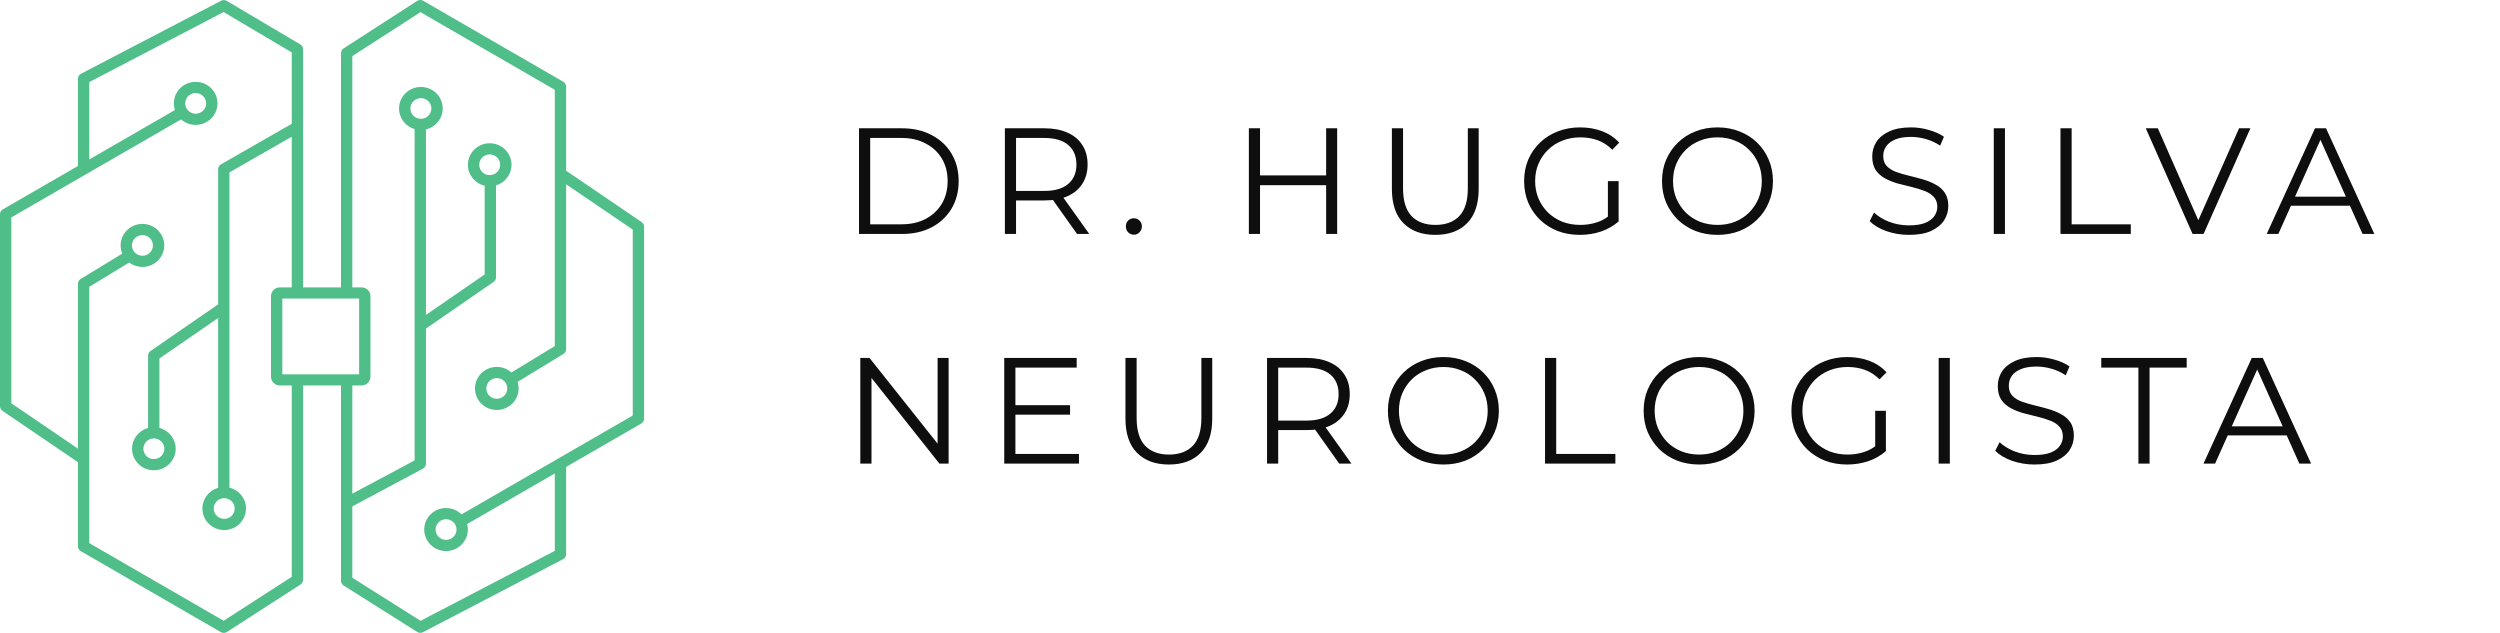
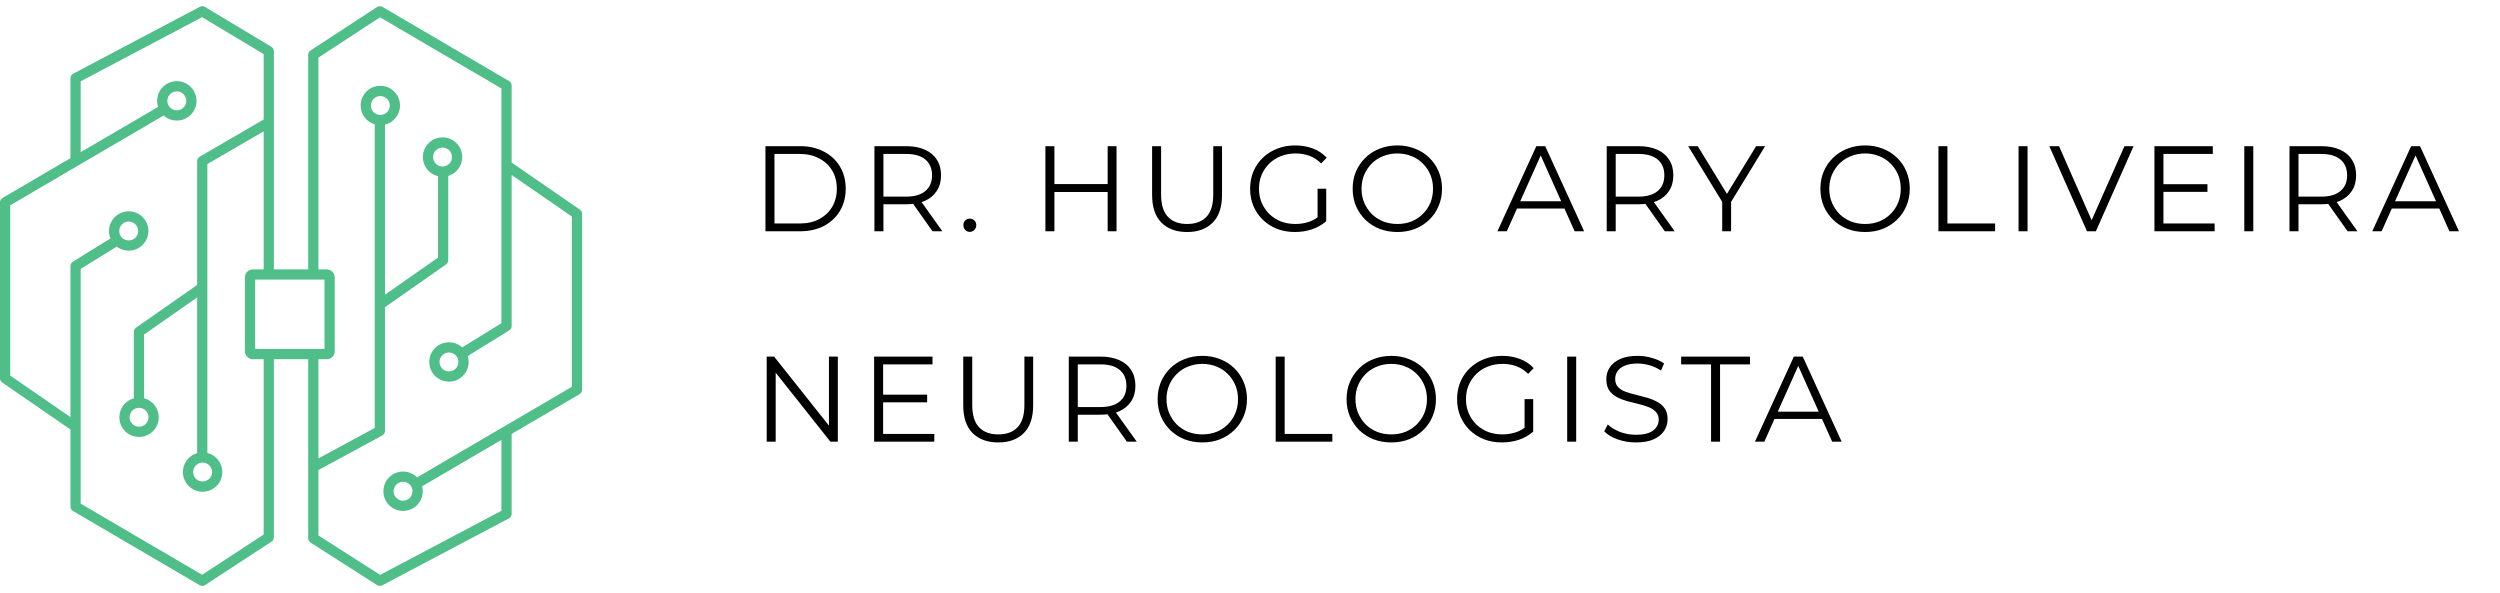
- <svg xmlns="http://www.w3.org/2000/svg" width="158" height="40" viewBox="0 0 158 40" fill="none">
-   <path d="M54.29 14.786V8.108H57.009C57.721 8.108 58.345 8.251 58.879 8.537C59.419 8.817 59.839 9.208 60.138 9.711C60.437 10.213 60.587 10.792 60.587 11.447C60.587 12.102 60.437 12.681 60.138 13.184C59.839 13.686 59.419 14.08 58.879 14.367C58.345 14.646 57.721 14.786 57.009 14.786H54.29ZM54.996 14.176H56.971C57.562 14.176 58.074 14.061 58.507 13.832C58.946 13.597 59.286 13.276 59.528 12.869C59.769 12.455 59.89 11.982 59.89 11.447C59.89 10.907 59.769 10.433 59.528 10.026C59.286 9.619 58.946 9.301 58.507 9.072C58.074 8.836 57.562 8.719 56.971 8.719H54.996V14.176ZM63.508 14.786V8.108H66.007C66.573 8.108 67.06 8.2 67.467 8.385C67.874 8.563 68.186 8.824 68.402 9.167C68.624 9.504 68.736 9.914 68.736 10.398C68.736 10.868 68.624 11.275 68.402 11.619C68.186 11.956 67.874 12.217 67.467 12.401C67.06 12.579 66.573 12.668 66.007 12.668H63.899L64.214 12.344V14.786H63.508ZM68.068 14.786L66.351 12.363H67.114L68.841 14.786H68.068ZM64.214 12.401L63.899 12.067H65.988C66.656 12.067 67.162 11.921 67.505 11.629C67.855 11.336 68.03 10.926 68.03 10.398C68.03 9.864 67.855 9.45 67.505 9.158C67.162 8.865 66.656 8.719 65.988 8.719H63.899L64.214 8.385V12.401ZM71.661 14.834C71.522 14.834 71.401 14.783 71.299 14.681C71.204 14.58 71.156 14.456 71.156 14.309C71.156 14.157 71.204 14.033 71.299 13.937C71.401 13.842 71.522 13.794 71.661 13.794C71.801 13.794 71.919 13.842 72.014 13.937C72.116 14.033 72.167 14.157 72.167 14.309C72.167 14.456 72.116 14.58 72.014 14.681C71.919 14.783 71.801 14.834 71.661 14.834ZM83.812 8.108H84.509V14.786H83.812V8.108ZM79.634 14.786H78.928V8.108H79.634V14.786ZM83.879 11.705H79.557V11.085H83.879V11.705ZM90.715 14.844C89.862 14.844 89.191 14.599 88.702 14.109C88.212 13.619 87.967 12.894 87.967 11.934V8.108H88.673V11.905C88.673 12.694 88.851 13.276 89.207 13.651C89.564 14.026 90.066 14.214 90.715 14.214C91.37 14.214 91.875 14.026 92.232 13.651C92.588 13.276 92.766 12.694 92.766 11.905V8.108H93.453V11.934C93.453 12.894 93.208 13.619 92.718 14.109C92.235 14.599 91.567 14.844 90.715 14.844ZM99.845 14.844C99.336 14.844 98.865 14.761 98.433 14.596C98.007 14.424 97.635 14.185 97.317 13.88C97.005 13.575 96.76 13.215 96.582 12.802C96.41 12.389 96.324 11.937 96.324 11.447C96.324 10.957 96.41 10.506 96.582 10.092C96.76 9.679 97.008 9.32 97.326 9.014C97.644 8.709 98.016 8.474 98.442 8.308C98.875 8.137 99.346 8.051 99.854 8.051C100.363 8.051 100.827 8.13 101.247 8.289C101.673 8.448 102.036 8.69 102.335 9.014L101.896 9.463C101.616 9.183 101.308 8.983 100.971 8.862C100.633 8.741 100.271 8.681 99.883 8.681C99.469 8.681 99.088 8.75 98.738 8.89C98.395 9.024 98.093 9.218 97.832 9.472C97.577 9.72 97.377 10.013 97.231 10.35C97.091 10.681 97.021 11.046 97.021 11.447C97.021 11.842 97.091 12.207 97.231 12.544C97.377 12.882 97.577 13.177 97.832 13.432C98.093 13.68 98.395 13.874 98.738 14.014C99.088 14.147 99.466 14.214 99.873 14.214C100.255 14.214 100.614 14.157 100.951 14.042C101.295 13.928 101.61 13.734 101.896 13.46L102.297 13.995C101.979 14.274 101.607 14.487 101.18 14.634C100.754 14.774 100.309 14.844 99.845 14.844ZM101.619 13.909V11.447H102.297V13.995L101.619 13.909ZM108.55 14.844C108.047 14.844 107.58 14.761 107.147 14.596C106.721 14.424 106.349 14.185 106.031 13.88C105.72 13.568 105.475 13.209 105.297 12.802C105.125 12.389 105.039 11.937 105.039 11.447C105.039 10.957 105.125 10.509 105.297 10.102C105.475 9.689 105.72 9.329 106.031 9.024C106.349 8.712 106.721 8.474 107.147 8.308C107.574 8.137 108.041 8.051 108.55 8.051C109.052 8.051 109.517 8.137 109.943 8.308C110.369 8.474 110.738 8.709 111.049 9.014C111.367 9.32 111.612 9.679 111.784 10.092C111.962 10.506 112.051 10.957 112.051 11.447C112.051 11.937 111.962 12.389 111.784 12.802C111.612 13.215 111.367 13.575 111.049 13.88C110.738 14.185 110.369 14.424 109.943 14.596C109.517 14.761 109.052 14.844 108.55 14.844ZM108.55 14.214C108.951 14.214 109.319 14.147 109.657 14.014C110 13.874 110.296 13.68 110.544 13.432C110.798 13.177 110.995 12.885 111.135 12.554C111.275 12.217 111.345 11.848 111.345 11.447C111.345 11.046 111.275 10.681 111.135 10.35C110.995 10.013 110.798 9.72 110.544 9.472C110.296 9.218 110 9.024 109.657 8.89C109.319 8.75 108.951 8.681 108.55 8.681C108.149 8.681 107.777 8.75 107.434 8.89C107.09 9.024 106.791 9.218 106.537 9.472C106.289 9.72 106.092 10.013 105.945 10.35C105.805 10.681 105.735 11.046 105.735 11.447C105.735 11.842 105.805 12.207 105.945 12.544C106.092 12.882 106.289 13.177 106.537 13.432C106.791 13.68 107.09 13.874 107.434 14.014C107.777 14.147 108.149 14.214 108.55 14.214ZM120.643 14.844C120.147 14.844 119.67 14.764 119.212 14.605C118.76 14.44 118.411 14.23 118.163 13.975L118.439 13.432C118.675 13.661 118.989 13.855 119.384 14.014C119.784 14.166 120.204 14.243 120.643 14.243C121.063 14.243 121.403 14.192 121.664 14.09C121.931 13.982 122.125 13.839 122.246 13.661C122.373 13.482 122.437 13.285 122.437 13.069C122.437 12.808 122.36 12.598 122.208 12.439C122.061 12.28 121.867 12.156 121.626 12.067C121.384 11.972 121.117 11.889 120.824 11.819C120.532 11.749 120.239 11.676 119.947 11.6C119.654 11.517 119.384 11.409 119.136 11.275C118.894 11.142 118.697 10.967 118.544 10.751C118.398 10.528 118.325 10.239 118.325 9.883C118.325 9.552 118.411 9.25 118.582 8.976C118.76 8.696 119.031 8.474 119.393 8.308C119.756 8.137 120.22 8.051 120.786 8.051C121.161 8.051 121.534 8.105 121.902 8.213C122.271 8.315 122.589 8.458 122.857 8.642L122.618 9.205C122.332 9.014 122.026 8.874 121.702 8.785C121.384 8.696 121.076 8.652 120.777 8.652C120.376 8.652 120.045 8.706 119.784 8.814C119.524 8.922 119.33 9.068 119.203 9.253C119.082 9.431 119.021 9.635 119.021 9.864C119.021 10.124 119.094 10.334 119.241 10.493C119.393 10.652 119.591 10.776 119.832 10.865C120.08 10.954 120.351 11.034 120.643 11.104C120.936 11.174 121.225 11.25 121.511 11.333C121.804 11.415 122.071 11.524 122.313 11.657C122.561 11.784 122.758 11.956 122.904 12.172C123.057 12.389 123.133 12.672 123.133 13.021C123.133 13.346 123.044 13.648 122.866 13.928C122.688 14.201 122.414 14.424 122.046 14.596C121.683 14.761 121.216 14.844 120.643 14.844ZM126.007 14.786V8.108H126.713V14.786H126.007ZM130.222 14.786V8.108H130.928V14.176H134.667V14.786H130.222ZM138.571 14.786L135.613 8.108H136.376L139.143 14.395H138.723L141.509 8.108H142.225L139.267 14.786H138.571ZM143.256 14.786L146.309 8.108H147.006L150.059 14.786H149.314L146.509 8.518H146.796L143.991 14.786H143.256ZM144.458 13.002L144.668 12.43H148.551L148.761 13.002H144.458Z" fill="#0E0E0E" />
-   <path d="M54.371 29.3V22.622H54.953L59.562 28.423H59.256V22.622H59.953V29.3H59.371L54.772 23.5H55.078V29.3H54.371ZM64.098 25.608H67.628V26.209H64.098V25.608ZM64.174 28.69H68.191V29.3H63.468V22.622H68.047V23.233H64.174V28.69ZM73.876 29.358C73.024 29.358 72.353 29.113 71.863 28.623C71.373 28.133 71.129 27.408 71.129 26.448V22.622H71.835V26.419C71.835 27.208 72.013 27.79 72.369 28.165C72.725 28.54 73.227 28.728 73.876 28.728C74.531 28.728 75.037 28.54 75.393 28.165C75.749 27.79 75.927 27.208 75.927 26.419V22.622H76.614V26.448C76.614 27.408 76.369 28.133 75.88 28.623C75.396 29.113 74.728 29.358 73.876 29.358ZM80.077 29.3V22.622H82.577C83.143 22.622 83.63 22.714 84.037 22.899C84.444 23.077 84.755 23.337 84.972 23.681C85.194 24.018 85.305 24.428 85.305 24.912C85.305 25.382 85.194 25.789 84.972 26.133C84.755 26.47 84.444 26.731 84.037 26.915C83.63 27.093 83.143 27.182 82.577 27.182H80.469L80.783 26.858V29.3H80.077ZM84.638 29.3L82.92 26.877H83.684L85.41 29.3H84.638ZM80.783 26.915L80.469 26.581H82.558C83.226 26.581 83.731 26.435 84.075 26.142C84.425 25.85 84.6 25.44 84.6 24.912C84.6 24.377 84.425 23.964 84.075 23.671C83.731 23.379 83.226 23.233 82.558 23.233H80.469L80.783 22.899V26.915ZM91.227 29.358C90.724 29.358 90.257 29.275 89.824 29.11C89.398 28.938 89.026 28.699 88.708 28.394C88.397 28.082 88.152 27.723 87.974 27.316C87.802 26.902 87.716 26.451 87.716 25.961C87.716 25.471 87.802 25.023 87.974 24.616C88.152 24.203 88.397 23.843 88.708 23.538C89.026 23.226 89.398 22.988 89.824 22.822C90.251 22.651 90.718 22.565 91.227 22.565C91.729 22.565 92.194 22.651 92.62 22.822C93.046 22.988 93.415 23.223 93.726 23.528C94.044 23.834 94.289 24.193 94.461 24.606C94.639 25.02 94.728 25.471 94.728 25.961C94.728 26.451 94.639 26.902 94.461 27.316C94.289 27.729 94.044 28.089 93.726 28.394C93.415 28.699 93.046 28.938 92.62 29.11C92.194 29.275 91.729 29.358 91.227 29.358ZM91.227 28.728C91.627 28.728 91.996 28.661 92.334 28.527C92.677 28.388 92.973 28.194 93.221 27.946C93.475 27.691 93.672 27.399 93.812 27.068C93.952 26.731 94.022 26.362 94.022 25.961C94.022 25.56 93.952 25.195 93.812 24.864C93.672 24.527 93.475 24.234 93.221 23.986C92.973 23.732 92.677 23.538 92.334 23.404C91.996 23.264 91.627 23.194 91.227 23.194C90.826 23.194 90.454 23.264 90.111 23.404C89.767 23.538 89.468 23.732 89.214 23.986C88.966 24.234 88.769 24.527 88.622 24.864C88.482 25.195 88.412 25.56 88.412 25.961C88.412 26.355 88.482 26.721 88.622 27.058C88.769 27.395 88.966 27.691 89.214 27.946C89.468 28.194 89.767 28.388 90.111 28.527C90.454 28.661 90.826 28.728 91.227 28.728ZM97.646 29.3V22.622H98.352V28.69H102.092V29.3H97.646ZM107.389 29.358C106.886 29.358 106.419 29.275 105.986 29.11C105.56 28.938 105.188 28.699 104.87 28.394C104.559 28.082 104.314 27.723 104.136 27.316C103.964 26.902 103.878 26.451 103.878 25.961C103.878 25.471 103.964 25.023 104.136 24.616C104.314 24.203 104.559 23.843 104.87 23.538C105.188 23.226 105.56 22.988 105.986 22.822C106.413 22.651 106.88 22.565 107.389 22.565C107.891 22.565 108.356 22.651 108.782 22.822C109.208 22.988 109.577 23.223 109.888 23.528C110.206 23.834 110.451 24.193 110.623 24.606C110.801 25.02 110.89 25.471 110.89 25.961C110.89 26.451 110.801 26.902 110.623 27.316C110.451 27.729 110.206 28.089 109.888 28.394C109.577 28.699 109.208 28.938 108.782 29.11C108.356 29.275 107.891 29.358 107.389 29.358ZM107.389 28.728C107.79 28.728 108.158 28.661 108.496 28.527C108.839 28.388 109.135 28.194 109.383 27.946C109.637 27.691 109.834 27.399 109.974 27.068C110.114 26.731 110.184 26.362 110.184 25.961C110.184 25.56 110.114 25.195 109.974 24.864C109.834 24.527 109.637 24.234 109.383 23.986C109.135 23.732 108.839 23.538 108.496 23.404C108.158 23.264 107.79 23.194 107.389 23.194C106.988 23.194 106.616 23.264 106.273 23.404C105.929 23.538 105.63 23.732 105.376 23.986C105.128 24.234 104.931 24.527 104.784 24.864C104.644 25.195 104.574 25.56 104.574 25.961C104.574 26.355 104.644 26.721 104.784 27.058C104.931 27.395 105.128 27.691 105.376 27.946C105.63 28.194 105.929 28.388 106.273 28.527C106.616 28.661 106.988 28.728 107.389 28.728ZM116.737 29.358C116.228 29.358 115.758 29.275 115.325 29.11C114.899 28.938 114.527 28.699 114.209 28.394C113.897 28.089 113.652 27.729 113.474 27.316C113.303 26.902 113.217 26.451 113.217 25.961C113.217 25.471 113.303 25.02 113.474 24.606C113.652 24.193 113.901 23.834 114.219 23.528C114.537 23.223 114.909 22.988 115.335 22.822C115.767 22.651 116.238 22.565 116.747 22.565C117.256 22.565 117.72 22.644 118.14 22.803C118.566 22.962 118.928 23.204 119.227 23.528L118.788 23.977C118.509 23.697 118.2 23.497 117.863 23.376C117.526 23.255 117.163 23.194 116.775 23.194C116.362 23.194 115.98 23.264 115.631 23.404C115.287 23.538 114.985 23.732 114.724 23.986C114.47 24.234 114.269 24.527 114.123 24.864C113.983 25.195 113.913 25.56 113.913 25.961C113.913 26.355 113.983 26.721 114.123 27.058C114.269 27.395 114.47 27.691 114.724 27.946C114.985 28.194 115.287 28.388 115.631 28.527C115.98 28.661 116.359 28.728 116.766 28.728C117.147 28.728 117.507 28.671 117.844 28.556C118.187 28.442 118.502 28.248 118.788 27.974L119.189 28.508C118.871 28.788 118.499 29.001 118.073 29.148C117.647 29.288 117.202 29.358 116.737 29.358ZM118.512 28.423V25.961H119.189V28.508L118.512 28.423ZM122.523 29.3V22.622H123.229V29.3H122.523ZM128.579 29.358C128.083 29.358 127.606 29.278 127.148 29.119C126.696 28.954 126.346 28.744 126.098 28.489L126.375 27.946C126.61 28.174 126.925 28.369 127.319 28.527C127.72 28.68 128.14 28.756 128.579 28.756C128.999 28.756 129.339 28.706 129.6 28.604C129.867 28.496 130.061 28.353 130.182 28.174C130.309 27.996 130.372 27.799 130.372 27.583C130.372 27.322 130.296 27.112 130.143 26.953C129.997 26.794 129.803 26.67 129.561 26.581C129.32 26.486 129.053 26.403 128.76 26.333C128.467 26.263 128.175 26.19 127.882 26.114C127.59 26.031 127.319 25.923 127.071 25.789C126.83 25.656 126.633 25.481 126.48 25.265C126.334 25.042 126.26 24.753 126.26 24.396C126.26 24.066 126.346 23.764 126.518 23.49C126.696 23.21 126.966 22.988 127.329 22.822C127.691 22.651 128.156 22.565 128.722 22.565C129.097 22.565 129.469 22.619 129.838 22.727C130.207 22.829 130.525 22.972 130.792 23.156L130.554 23.719C130.267 23.528 129.962 23.388 129.638 23.299C129.32 23.21 129.011 23.166 128.712 23.166C128.312 23.166 127.981 23.22 127.72 23.328C127.459 23.436 127.265 23.582 127.138 23.767C127.017 23.945 126.957 24.148 126.957 24.377C126.957 24.638 127.03 24.848 127.176 25.007C127.329 25.166 127.526 25.29 127.768 25.379C128.016 25.468 128.286 25.548 128.579 25.618C128.871 25.688 129.161 25.764 129.447 25.847C129.74 25.929 130.007 26.038 130.248 26.171C130.496 26.298 130.694 26.47 130.84 26.686C130.992 26.902 131.069 27.186 131.069 27.535C131.069 27.86 130.98 28.162 130.802 28.442C130.624 28.715 130.35 28.938 129.981 29.11C129.619 29.275 129.151 29.358 128.579 29.358ZM135.147 29.3V23.233H132.8V22.622H138.2V23.233H135.853V29.3H135.147ZM139.26 29.3L142.312 22.622H143.009L146.062 29.3H145.318L142.513 23.032H142.799L139.994 29.3H139.26ZM140.462 27.516L140.672 26.944H144.554L144.764 27.516H140.462Z" fill="#0E0E0E" />
-   <path fill-rule="evenodd" clip-rule="evenodd" d="M26.743 0.048C26.626 -0.019 26.48 -0.016 26.366 0.058L21.714 3.059C21.613 3.124 21.552 3.235 21.552 3.354V18.162H19.154V3.112C19.154 2.988 19.088 2.873 18.981 2.809L14.328 0.054C14.22 -0.01 14.087 -0.013 13.976 0.045L5.118 4.661C5 4.722 4.927 4.843 4.927 4.973V10.491L0.177 13.232C0.067 13.295 0 13.411 0 13.537V25.674C0 25.79 0.058 25.899 0.155 25.965L4.927 29.21V34.527C4.927 34.652 4.994 34.768 5.104 34.832L13.963 39.952C14.08 40.019 14.226 40.016 14.339 39.942L18.992 36.941C19.093 36.876 19.154 36.765 19.154 36.646V24.362H21.552V36.708C21.552 36.828 21.614 36.94 21.717 37.005L26.37 39.941C26.478 40.009 26.616 40.015 26.73 39.955L35.588 35.339C35.705 35.278 35.779 35.157 35.779 35.026V29.509L40.529 26.768C40.638 26.705 40.706 26.589 40.706 26.463V14.326C40.706 14.21 40.648 14.101 40.551 14.035L35.779 10.79V5.473C35.779 5.348 35.711 5.232 35.602 5.168L26.743 0.048ZM18.439 24.362H17.686C17.377 24.362 17.127 24.115 17.127 23.81V18.714C17.127 18.409 17.377 18.162 17.686 18.162H18.439V8.64L14.501 10.896V30.818C15.103 30.964 15.548 31.5 15.548 32.139C15.548 32.89 14.931 33.499 14.17 33.499C13.408 33.499 12.791 32.89 12.791 32.139C12.791 31.519 13.211 30.996 13.786 30.832V20.097L10.075 22.656V27.044C10.667 27.198 11.104 27.729 11.104 28.36C11.104 29.112 10.486 29.721 9.725 29.721C8.963 29.721 8.346 29.112 8.346 28.36C8.346 27.734 8.775 27.206 9.359 27.048V22.472C9.359 22.357 9.416 22.249 9.512 22.183L13.786 19.235V10.693C13.786 10.567 13.853 10.451 13.964 10.388L18.439 7.823V3.312L14.132 0.762L5.643 5.186V10.078L11.055 6.954C11.011 6.822 10.987 6.68 10.987 6.533C10.987 5.782 11.604 5.173 12.366 5.173C13.127 5.173 13.745 5.782 13.745 6.533C13.745 7.284 13.127 7.893 12.366 7.893C12.012 7.893 11.69 7.762 11.446 7.546L0.716 13.739V25.489L4.927 28.353V17.931C4.927 17.809 4.991 17.695 5.097 17.631L7.726 16.029C7.66 15.869 7.623 15.694 7.623 15.511C7.623 14.76 8.24 14.151 9.002 14.151C9.763 14.151 10.38 14.76 10.38 15.511C10.38 16.262 9.763 16.871 9.002 16.871C8.687 16.871 8.396 16.767 8.164 16.592L5.643 18.128V34.325L14.133 39.232L18.439 36.455V24.362ZM22.267 18.162V3.545L26.573 0.768L35.063 5.675V21.872L32.323 23.541C32.079 23.323 31.754 23.189 31.398 23.189C30.636 23.189 30.019 23.799 30.019 24.55C30.019 25.301 30.636 25.91 31.398 25.91C32.159 25.91 32.777 25.301 32.777 24.55C32.777 24.405 32.754 24.265 32.711 24.135L35.609 22.369C35.715 22.305 35.779 22.191 35.779 22.069V11.647L39.99 14.511V26.261L29.167 32.508C28.917 32.26 28.571 32.107 28.189 32.107C27.428 32.107 26.811 32.716 26.811 33.467C26.811 34.218 27.428 34.827 28.189 34.827C28.951 34.827 29.568 34.218 29.568 33.467C29.568 33.347 29.552 33.231 29.523 33.12L35.063 29.922V34.814L26.579 39.235L22.267 36.514V32.004L26.733 29.617C26.848 29.556 26.92 29.436 26.92 29.307V20.765L31.194 17.817C31.289 17.751 31.346 17.643 31.346 17.528V11.717C31.914 11.549 32.328 11.029 32.328 10.414C32.328 9.663 31.711 9.054 30.949 9.054C30.188 9.054 29.571 9.663 29.571 10.414C29.571 11.057 30.023 11.596 30.631 11.738V17.344L26.92 19.903V8.179C27.527 8.037 27.978 7.498 27.978 6.856C27.978 6.105 27.361 5.496 26.599 5.496C25.838 5.496 25.22 6.105 25.22 6.856C25.22 7.472 25.635 7.992 26.204 8.16V29.097L22.267 31.201V24.362H22.852C23.161 24.362 23.412 24.115 23.412 23.81V18.714C23.412 18.409 23.161 18.162 22.852 18.162H22.267ZM17.843 23.656V18.868H22.696V23.656H17.843ZM8.339 15.511C8.339 15.872 8.636 16.164 9.002 16.164C9.367 16.164 9.664 15.872 9.664 15.511C9.664 15.15 9.367 14.858 9.002 14.858C8.636 14.858 8.339 15.15 8.339 15.511ZM9.062 28.36C9.062 28.721 9.359 29.014 9.725 29.014C10.09 29.014 10.387 28.721 10.387 28.36C10.387 28 10.09 27.707 9.725 27.707C9.359 27.707 9.062 28 9.062 28.36ZM11.704 6.533C11.704 6.894 12 7.186 12.366 7.186C12.732 7.186 13.028 6.894 13.028 6.533C13.028 6.172 12.732 5.88 12.366 5.88C12 5.88 11.704 6.172 11.704 6.533ZM27.527 33.467C27.527 33.106 27.824 32.814 28.189 32.814C28.555 32.814 28.852 33.106 28.852 33.467C28.852 33.828 28.555 34.12 28.189 34.12C27.824 34.12 27.527 33.828 27.527 33.467ZM30.736 24.55C30.736 24.189 31.032 23.896 31.398 23.896C31.764 23.896 32.06 24.189 32.06 24.55C32.06 24.91 31.764 25.203 31.398 25.203C31.032 25.203 30.736 24.91 30.736 24.55ZM30.287 10.414C30.287 10.053 30.584 9.761 30.949 9.761C31.315 9.761 31.612 10.053 31.612 10.414C31.612 10.775 31.315 11.068 30.949 11.068C30.584 11.068 30.287 10.775 30.287 10.414ZM25.937 6.856C25.937 6.495 26.233 6.203 26.599 6.203C26.965 6.203 27.262 6.495 27.262 6.856C27.262 7.217 26.965 7.509 26.599 7.509C26.233 7.509 25.937 7.217 25.937 6.856ZM13.507 32.139C13.507 32.499 13.804 32.792 14.17 32.792C14.535 32.792 14.832 32.499 14.832 32.139C14.832 31.778 14.535 31.485 14.17 31.485C13.804 31.485 13.507 31.778 13.507 32.139Z" fill="#4FBE89" />
+ <svg xmlns="http://www.w3.org/2000/svg" width="152" height="36" viewBox="0 0 152 36" fill="none">
+   <path d="M46.539 14.062V8.887H48.647C49.199 8.887 49.681 8.998 50.096 9.219C50.514 9.436 50.84 9.739 51.071 10.129C51.303 10.518 51.419 10.966 51.419 11.474C51.419 11.982 51.303 12.43 51.071 12.819C50.84 13.209 50.514 13.514 50.096 13.736C49.681 13.953 49.199 14.062 48.647 14.062H46.539ZM47.087 13.588H48.617C49.075 13.588 49.472 13.5 49.807 13.322C50.147 13.14 50.411 12.891 50.598 12.576C50.785 12.255 50.879 11.888 50.879 11.474C50.879 11.055 50.785 10.688 50.598 10.373C50.411 10.057 50.147 9.811 49.807 9.633C49.472 9.451 49.075 9.36 48.617 9.36H47.087V13.588ZM53.165 14.062V8.887H55.102C55.54 8.887 55.917 8.958 56.233 9.101C56.548 9.239 56.79 9.441 56.957 9.707C57.13 9.968 57.216 10.286 57.216 10.661C57.216 11.026 57.13 11.341 56.957 11.607C56.79 11.868 56.548 12.07 56.233 12.213C55.917 12.351 55.54 12.42 55.102 12.42H53.468L53.712 12.169V14.062H53.165ZM56.698 14.062L55.368 12.184H55.959L57.297 14.062H56.698ZM53.712 12.213L53.468 11.955H55.087C55.604 11.955 55.996 11.841 56.262 11.614C56.533 11.388 56.669 11.07 56.669 10.661C56.669 10.247 56.533 9.927 56.262 9.7C55.996 9.473 55.604 9.36 55.087 9.36H53.468L53.712 9.101V12.213ZM58.965 14.098C58.857 14.098 58.763 14.059 58.684 13.98C58.611 13.901 58.574 13.805 58.574 13.692C58.574 13.574 58.611 13.477 58.684 13.404C58.763 13.33 58.857 13.293 58.965 13.293C59.074 13.293 59.165 13.33 59.239 13.404C59.318 13.477 59.357 13.574 59.357 13.692C59.357 13.805 59.318 13.901 59.239 13.98C59.165 14.059 59.074 14.098 58.965 14.098ZM67.346 8.887H67.886V14.062H67.346V8.887ZM64.108 14.062H63.561V8.887H64.108V14.062ZM67.398 11.674H64.049V11.193H67.398V11.674ZM72.177 14.106C71.517 14.106 70.997 13.916 70.617 13.537C70.238 13.157 70.048 12.595 70.048 11.851V8.887H70.595V11.829C70.595 12.44 70.733 12.891 71.009 13.182C71.285 13.473 71.674 13.618 72.177 13.618C72.685 13.618 73.076 13.473 73.353 13.182C73.629 12.891 73.766 12.44 73.766 11.829V8.887H74.299V11.851C74.299 12.595 74.109 13.157 73.73 13.537C73.355 13.916 72.838 14.106 72.177 14.106ZM78.734 14.106C78.34 14.106 77.975 14.042 77.64 13.914C77.31 13.781 77.022 13.596 76.775 13.359C76.534 13.123 76.344 12.844 76.206 12.524C76.073 12.204 76.007 11.854 76.007 11.474C76.007 11.095 76.073 10.745 76.206 10.424C76.344 10.104 76.536 9.825 76.783 9.589C77.029 9.352 77.317 9.17 77.648 9.042C77.983 8.909 78.347 8.842 78.742 8.842C79.136 8.842 79.496 8.904 79.821 9.027C80.151 9.15 80.432 9.338 80.664 9.589L80.324 9.936C80.107 9.72 79.868 9.564 79.607 9.471C79.346 9.377 79.065 9.33 78.764 9.33C78.444 9.33 78.148 9.384 77.877 9.493C77.611 9.596 77.377 9.747 77.174 9.944C76.977 10.136 76.822 10.363 76.709 10.624C76.6 10.88 76.546 11.164 76.546 11.474C76.546 11.78 76.6 12.063 76.709 12.324C76.822 12.585 76.977 12.815 77.174 13.012C77.377 13.204 77.611 13.354 77.877 13.463C78.148 13.566 78.441 13.618 78.757 13.618C79.052 13.618 79.331 13.574 79.592 13.485C79.858 13.396 80.102 13.246 80.324 13.034L80.634 13.448C80.388 13.665 80.1 13.83 79.769 13.943C79.439 14.052 79.094 14.106 78.734 14.106ZM80.109 13.381V11.474H80.634V13.448L80.109 13.381ZM84.962 14.106C84.573 14.106 84.211 14.042 83.876 13.914C83.545 13.781 83.257 13.596 83.011 13.359C82.769 13.118 82.579 12.839 82.441 12.524C82.308 12.204 82.242 11.854 82.242 11.474C82.242 11.095 82.308 10.747 82.441 10.432C82.579 10.111 82.769 9.833 83.011 9.596C83.257 9.355 83.545 9.17 83.876 9.042C84.206 8.909 84.568 8.842 84.962 8.842C85.352 8.842 85.711 8.909 86.042 9.042C86.372 9.17 86.658 9.352 86.899 9.589C87.146 9.825 87.335 10.104 87.468 10.424C87.606 10.745 87.675 11.095 87.675 11.474C87.675 11.854 87.606 12.204 87.468 12.524C87.335 12.844 87.146 13.123 86.899 13.359C86.658 13.596 86.372 13.781 86.042 13.914C85.711 14.042 85.352 14.106 84.962 14.106ZM84.962 13.618C85.273 13.618 85.559 13.566 85.82 13.463C86.086 13.354 86.315 13.204 86.507 13.012C86.704 12.815 86.857 12.588 86.966 12.332C87.074 12.07 87.128 11.785 87.128 11.474C87.128 11.164 87.074 10.88 86.966 10.624C86.857 10.363 86.704 10.136 86.507 9.944C86.315 9.747 86.086 9.596 85.82 9.493C85.559 9.384 85.273 9.33 84.962 9.33C84.652 9.33 84.364 9.384 84.097 9.493C83.831 9.596 83.6 9.747 83.402 9.944C83.21 10.136 83.057 10.363 82.944 10.624C82.836 10.88 82.781 11.164 82.781 11.474C82.781 11.78 82.836 12.063 82.944 12.324C83.057 12.585 83.21 12.815 83.402 13.012C83.6 13.204 83.831 13.354 84.097 13.463C84.364 13.566 84.652 13.618 84.962 13.618ZM91.043 14.062L93.409 8.887H93.949L96.314 14.062H95.738L93.564 9.204H93.786L91.613 14.062H91.043ZM91.975 12.679L92.138 12.236H95.146L95.309 12.679H91.975ZM97.688 14.062V8.887H99.625C100.064 8.887 100.441 8.958 100.756 9.101C101.071 9.239 101.313 9.441 101.481 9.707C101.653 9.968 101.739 10.286 101.739 10.661C101.739 11.026 101.653 11.341 101.481 11.607C101.313 11.868 101.071 12.07 100.756 12.213C100.441 12.351 100.064 12.42 99.625 12.42H97.991L98.235 12.169V14.062H97.688ZM101.222 14.062L99.891 12.184H100.482L101.821 14.062H101.222ZM98.235 12.213L97.991 11.955H99.61C100.128 11.955 100.519 11.841 100.786 11.614C101.057 11.388 101.192 11.07 101.192 10.661C101.192 10.247 101.057 9.927 100.786 9.7C100.519 9.473 100.128 9.36 99.61 9.36H97.991L98.235 9.101V12.213ZM104.71 14.062V12.139L104.836 12.479L102.64 8.887H103.224L105.154 12.043H104.843L106.773 8.887H107.32L105.124 12.479L105.25 12.139V14.062H104.71ZM113.4 14.106C113.011 14.106 112.649 14.042 112.314 13.914C111.983 13.781 111.695 13.596 111.449 13.359C111.207 13.118 111.017 12.839 110.879 12.524C110.746 12.204 110.68 11.854 110.68 11.474C110.68 11.095 110.746 10.747 110.879 10.432C111.017 10.111 111.207 9.833 111.449 9.596C111.695 9.355 111.983 9.17 112.314 9.042C112.644 8.909 113.006 8.842 113.4 8.842C113.79 8.842 114.149 8.909 114.48 9.042C114.81 9.17 115.096 9.352 115.337 9.589C115.584 9.825 115.773 10.104 115.907 10.424C116.045 10.745 116.114 11.095 116.114 11.474C116.114 11.854 116.045 12.204 115.907 12.524C115.773 12.844 115.584 13.123 115.337 13.359C115.096 13.596 114.81 13.781 114.48 13.914C114.149 14.042 113.79 14.106 113.4 14.106ZM113.4 13.618C113.711 13.618 113.997 13.566 114.258 13.463C114.524 13.354 114.753 13.204 114.945 13.012C115.143 12.815 115.295 12.588 115.404 12.332C115.512 12.07 115.566 11.785 115.566 11.474C115.566 11.164 115.512 10.88 115.404 10.624C115.295 10.363 115.143 10.136 114.945 9.944C114.753 9.747 114.524 9.596 114.258 9.493C113.997 9.384 113.711 9.33 113.4 9.33C113.09 9.33 112.802 9.384 112.535 9.493C112.269 9.596 112.038 9.747 111.84 9.944C111.648 10.136 111.496 10.363 111.382 10.624C111.274 10.88 111.22 11.164 111.22 11.474C111.22 11.78 111.274 12.063 111.382 12.324C111.496 12.585 111.648 12.815 111.84 13.012C112.038 13.204 112.269 13.354 112.535 13.463C112.802 13.566 113.09 13.618 113.4 13.618ZM117.857 14.062V8.887H118.404V13.588H121.302V14.062H117.857ZM122.728 14.062V8.887H123.275V14.062H122.728ZM126.89 14.062L124.598 8.887H125.189L127.333 13.758H127.008L129.167 8.887H129.721L127.429 14.062H126.89ZM131.478 11.2H134.213V11.666H131.478V11.2ZM131.537 13.588H134.649V14.062H130.99V8.887H134.538V9.36H131.537V13.588ZM136.453 14.062V8.887H137V14.062H136.453ZM139.201 14.062V8.887H141.138C141.576 8.887 141.953 8.958 142.269 9.101C142.584 9.239 142.826 9.441 142.993 9.707C143.166 9.968 143.252 10.286 143.252 10.661C143.252 11.026 143.166 11.341 142.993 11.607C142.826 11.868 142.584 12.07 142.269 12.213C141.953 12.351 141.576 12.42 141.138 12.42H139.504L139.748 12.169V14.062H139.201ZM142.735 14.062L141.404 12.184H141.995L143.333 14.062H142.735ZM139.748 12.213L139.504 11.955H141.123C141.64 11.955 142.032 11.841 142.298 11.614C142.569 11.388 142.705 11.07 142.705 10.661C142.705 10.247 142.569 9.927 142.298 9.7C142.032 9.473 141.64 9.36 141.123 9.36H139.504L139.748 9.101V12.213ZM144.233 14.062L146.598 8.887H147.138L149.504 14.062H148.927L146.754 9.204H146.975L144.802 14.062H144.233ZM145.164 12.679L145.327 12.236H148.336L148.498 12.679H145.164Z" fill="black" />
+   <path d="M46.615 26.855V21.681H47.066L50.637 26.175H50.4V21.681H50.94V26.855H50.489L46.926 22.361H47.162V26.855H46.615ZM53.635 23.994H56.37V24.46H53.635V23.994ZM53.694 26.382H56.806V26.855H53.147V21.681H56.695V22.154H53.694V26.382ZM60.694 26.9C60.034 26.9 59.514 26.71 59.134 26.331C58.755 25.951 58.565 25.389 58.565 24.645V21.681H59.112V24.623C59.112 25.234 59.25 25.685 59.526 25.976C59.802 26.267 60.191 26.412 60.694 26.412C61.202 26.412 61.594 26.267 61.87 25.976C62.146 25.685 62.284 25.234 62.284 24.623V21.681H62.816V24.645C62.816 25.389 62.626 25.951 62.247 26.331C61.872 26.71 61.355 26.9 60.694 26.9ZM64.982 26.855V21.681H66.919C67.358 21.681 67.734 21.752 68.05 21.895C68.365 22.033 68.607 22.235 68.774 22.501C68.947 22.762 69.033 23.08 69.033 23.455C69.033 23.82 68.947 24.135 68.774 24.401C68.607 24.662 68.365 24.864 68.05 25.007C67.734 25.145 67.358 25.214 66.919 25.214H65.285L65.529 24.963V26.855H64.982ZM68.516 26.855L67.185 24.978H67.776L69.115 26.855H68.516ZM65.529 25.007L65.285 24.748H66.904C67.422 24.748 67.813 24.635 68.079 24.409C68.351 24.182 68.486 23.864 68.486 23.455C68.486 23.041 68.351 22.721 68.079 22.494C67.813 22.267 67.422 22.154 66.904 22.154H65.285L65.529 21.895V25.007ZM73.104 26.9C72.715 26.9 72.352 26.836 72.017 26.708C71.687 26.575 71.399 26.39 71.152 26.153C70.911 25.912 70.721 25.633 70.583 25.318C70.45 24.997 70.383 24.648 70.383 24.268C70.383 23.889 70.45 23.541 70.583 23.226C70.721 22.905 70.911 22.627 71.152 22.39C71.399 22.149 71.687 21.964 72.017 21.836C72.347 21.703 72.71 21.636 73.104 21.636C73.493 21.636 73.853 21.703 74.183 21.836C74.514 21.964 74.799 22.146 75.041 22.383C75.287 22.619 75.477 22.898 75.61 23.218C75.748 23.539 75.817 23.889 75.817 24.268C75.817 24.648 75.748 24.997 75.61 25.318C75.477 25.638 75.287 25.917 75.041 26.153C74.799 26.39 74.514 26.575 74.183 26.708C73.853 26.836 73.493 26.9 73.104 26.9ZM73.104 26.412C73.415 26.412 73.7 26.36 73.962 26.257C74.228 26.148 74.457 25.998 74.649 25.806C74.846 25.609 74.999 25.382 75.108 25.126C75.216 24.864 75.27 24.578 75.27 24.268C75.27 23.957 75.216 23.674 75.108 23.418C74.999 23.157 74.846 22.93 74.649 22.738C74.457 22.541 74.228 22.39 73.962 22.287C73.7 22.178 73.415 22.124 73.104 22.124C72.793 22.124 72.505 22.178 72.239 22.287C71.973 22.39 71.741 22.541 71.544 22.738C71.352 22.93 71.199 23.157 71.086 23.418C70.977 23.674 70.923 23.957 70.923 24.268C70.923 24.574 70.977 24.857 71.086 25.118C71.199 25.379 71.352 25.609 71.544 25.806C71.741 25.998 71.973 26.148 72.239 26.257C72.505 26.36 72.793 26.412 73.104 26.412ZM77.561 26.855V21.681H78.108V26.382H81.006V26.855H77.561ZM84.593 26.9C84.204 26.9 83.841 26.836 83.506 26.708C83.176 26.575 82.888 26.39 82.641 26.153C82.4 25.912 82.21 25.633 82.072 25.318C81.939 24.997 81.872 24.648 81.872 24.268C81.872 23.889 81.939 23.541 82.072 23.226C82.21 22.905 82.4 22.627 82.641 22.39C82.888 22.149 83.176 21.964 83.506 21.836C83.836 21.703 84.198 21.636 84.593 21.636C84.982 21.636 85.342 21.703 85.672 21.836C86.002 21.964 86.288 22.146 86.53 22.383C86.776 22.619 86.966 22.898 87.099 23.218C87.237 23.539 87.306 23.889 87.306 24.268C87.306 24.648 87.237 24.997 87.099 25.318C86.966 25.638 86.776 25.917 86.53 26.153C86.288 26.39 86.002 26.575 85.672 26.708C85.342 26.836 84.982 26.9 84.593 26.9ZM84.593 26.412C84.903 26.412 85.189 26.36 85.45 26.257C85.716 26.148 85.946 25.998 86.138 25.806C86.335 25.609 86.488 25.382 86.596 25.126C86.705 24.864 86.759 24.578 86.759 24.268C86.759 23.957 86.705 23.674 86.596 23.418C86.488 23.157 86.335 22.93 86.138 22.738C85.946 22.541 85.716 22.39 85.45 22.287C85.189 22.178 84.903 22.124 84.593 22.124C84.282 22.124 83.994 22.178 83.728 22.287C83.462 22.39 83.23 22.541 83.033 22.738C82.841 22.93 82.688 23.157 82.575 23.418C82.466 23.674 82.412 23.957 82.412 24.268C82.412 24.574 82.466 24.857 82.575 25.118C82.688 25.379 82.841 25.609 83.033 25.806C83.23 25.998 83.462 26.148 83.728 26.257C83.994 26.36 84.282 26.412 84.593 26.412ZM91.319 26.9C90.925 26.9 90.56 26.836 90.225 26.708C89.895 26.575 89.607 26.39 89.36 26.153C89.119 25.917 88.929 25.638 88.791 25.318C88.658 24.997 88.591 24.648 88.591 24.268C88.591 23.889 88.658 23.539 88.791 23.218C88.929 22.898 89.121 22.619 89.368 22.383C89.614 22.146 89.902 21.964 90.233 21.836C90.568 21.703 90.932 21.636 91.327 21.636C91.721 21.636 92.081 21.698 92.406 21.821C92.736 21.944 93.017 22.131 93.249 22.383L92.909 22.73C92.692 22.514 92.453 22.358 92.192 22.265C91.93 22.171 91.649 22.124 91.349 22.124C91.028 22.124 90.733 22.178 90.462 22.287C90.195 22.39 89.961 22.541 89.759 22.738C89.562 22.93 89.407 23.157 89.294 23.418C89.185 23.674 89.131 23.957 89.131 24.268C89.131 24.574 89.185 24.857 89.294 25.118C89.407 25.379 89.562 25.609 89.759 25.806C89.961 25.998 90.195 26.148 90.462 26.257C90.733 26.36 91.026 26.412 91.341 26.412C91.637 26.412 91.916 26.367 92.177 26.279C92.443 26.19 92.687 26.04 92.909 25.828L93.219 26.242C92.973 26.459 92.684 26.624 92.354 26.737C92.024 26.846 91.679 26.9 91.319 26.9ZM92.694 26.175V24.268H93.219V26.242L92.694 26.175ZM95.285 26.855V21.681H95.832V26.855H95.285ZM99.46 26.9C99.076 26.9 98.706 26.838 98.351 26.715C98.001 26.587 97.73 26.424 97.538 26.227L97.752 25.806C97.935 25.983 98.179 26.133 98.484 26.257C98.795 26.375 99.12 26.434 99.46 26.434C99.785 26.434 100.049 26.395 100.251 26.316C100.458 26.232 100.608 26.121 100.702 25.983C100.801 25.845 100.85 25.692 100.85 25.525C100.85 25.323 100.791 25.16 100.672 25.037C100.559 24.914 100.409 24.817 100.222 24.748C100.034 24.675 99.827 24.61 99.6 24.556C99.374 24.502 99.147 24.445 98.92 24.386C98.694 24.322 98.484 24.238 98.292 24.135C98.105 24.031 97.952 23.896 97.834 23.728C97.72 23.556 97.664 23.332 97.664 23.056C97.664 22.799 97.73 22.565 97.863 22.353C98.001 22.136 98.211 21.964 98.492 21.836C98.772 21.703 99.132 21.636 99.571 21.636C99.862 21.636 100.15 21.678 100.436 21.762C100.722 21.841 100.968 21.952 101.175 22.095L100.99 22.531C100.769 22.383 100.532 22.274 100.281 22.205C100.034 22.136 99.795 22.102 99.564 22.102C99.253 22.102 98.997 22.144 98.795 22.228C98.593 22.311 98.442 22.425 98.344 22.568C98.25 22.706 98.203 22.863 98.203 23.041C98.203 23.243 98.26 23.405 98.373 23.529C98.492 23.652 98.644 23.748 98.832 23.817C99.024 23.886 99.233 23.948 99.46 24.002C99.687 24.056 99.911 24.115 100.133 24.179C100.36 24.243 100.567 24.327 100.754 24.431C100.946 24.529 101.099 24.662 101.212 24.83C101.33 24.997 101.39 25.217 101.39 25.488C101.39 25.739 101.321 25.973 101.183 26.19C101.045 26.402 100.833 26.575 100.547 26.708C100.266 26.836 99.904 26.9 99.46 26.9ZM104.032 26.855V22.154H102.214V21.681H106.398V22.154H104.579V26.855H104.032ZM106.701 26.855L109.067 21.681H109.607L111.973 26.855H111.396L109.222 21.998H109.444L107.271 26.855H106.701ZM107.633 25.473L107.796 25.029H110.804L110.967 25.473H107.633Z" fill="black" />
+   <path fill-rule="evenodd" clip-rule="evenodd" d="M12.139 35.581C12.241 35.641 12.368 35.638 12.467 35.573L16.512 32.928C16.6 32.871 16.653 32.773 16.653 32.668V21.841H18.738V32.726C18.738 32.832 18.792 32.931 18.882 32.988L22.927 35.575C23.021 35.636 23.141 35.641 23.24 35.588L30.942 31.519C31.044 31.466 31.108 31.36 31.108 31.244V26.382L35.237 23.966C35.333 23.91 35.392 23.808 35.392 23.698V13.001C35.392 12.899 35.341 12.803 35.257 12.745L31.108 9.884V5.199C31.108 5.088 31.049 4.986 30.954 4.93L23.252 0.418C23.15 0.359 23.023 0.362 22.924 0.426L18.879 3.071C18.791 3.129 18.738 3.227 18.738 3.332V16.379H16.653V3.115C16.653 3.005 16.596 2.904 16.502 2.848L12.457 0.42C12.364 0.364 12.248 0.361 12.152 0.412L4.45 4.48C4.348 4.534 4.284 4.64 4.284 4.755V9.618L0.154 12.034C0.059 12.089 0 12.192 0 12.302V22.999C0 23.101 0.05 23.197 0.135 23.255L4.284 26.115V30.801C4.284 30.911 4.342 31.013 4.438 31.069L12.139 35.581ZM16.031 21.841V32.5L12.288 34.947L4.906 30.622V16.349L7.097 14.995C7.299 15.15 7.551 15.241 7.825 15.241C8.486 15.241 9.022 14.705 9.022 14.044C9.022 13.383 8.486 12.847 7.825 12.847C7.164 12.847 6.628 13.383 6.628 14.044C6.628 14.205 6.659 14.358 6.717 14.499L4.431 15.91C4.34 15.967 4.284 16.067 4.284 16.175V25.36L0.622 22.835V12.48L9.95 7.023C10.162 7.214 10.443 7.33 10.75 7.33C11.411 7.33 11.947 6.794 11.947 6.133C11.947 5.471 11.411 4.935 10.75 4.935C10.089 4.935 9.553 5.471 9.553 6.133C9.553 6.261 9.573 6.385 9.611 6.501L4.906 9.253V4.943L12.287 1.044L16.031 3.291V7.267L12.14 9.527C12.045 9.583 11.986 9.685 11.986 9.796V17.324L8.27 19.922C8.187 19.98 8.137 20.075 8.137 20.177V24.215C7.63 24.354 7.257 24.818 7.257 25.37C7.257 26.031 7.793 26.567 8.454 26.567C9.115 26.567 9.651 26.031 9.651 25.37C9.651 24.814 9.273 24.347 8.76 24.212V20.339L11.986 18.084V27.55C11.486 27.694 11.121 28.155 11.121 28.7C11.121 29.362 11.657 29.898 12.319 29.898C12.98 29.898 13.516 29.362 13.516 28.7C13.516 28.139 13.129 27.668 12.608 27.538V9.975L16.031 7.986V16.379H15.377C15.108 16.379 14.89 16.596 14.89 16.865V21.355C14.89 21.623 15.108 21.841 15.377 21.841H16.031ZM19.36 16.379V3.5L23.104 1.052L30.485 5.377V19.651L28.103 21.122C27.891 20.928 27.608 20.81 27.297 20.81C26.636 20.81 26.099 21.346 26.099 22.007C26.099 22.669 26.636 23.205 27.297 23.205C27.958 23.205 28.494 22.669 28.494 22.007C28.494 21.882 28.475 21.761 28.439 21.647L30.96 20.089C31.052 20.033 31.108 19.933 31.108 19.825V10.64L34.769 13.164V23.519L25.358 29.025C25.141 28.806 24.839 28.67 24.506 28.67C23.845 28.67 23.309 29.206 23.309 29.867C23.309 30.528 23.845 31.064 24.506 31.064C25.168 31.064 25.704 30.528 25.704 29.867C25.704 29.763 25.691 29.662 25.666 29.566L30.485 26.746V31.057L23.11 34.953L19.36 32.556V28.58L23.243 26.477C23.343 26.423 23.406 26.318 23.406 26.204V18.675L27.121 16.078C27.204 16.019 27.254 15.924 27.254 15.823V10.696C27.746 10.547 28.104 10.09 28.104 9.549C28.104 8.888 27.568 8.352 26.907 8.352C26.246 8.352 25.71 8.888 25.71 9.549C25.71 10.116 26.103 10.591 26.632 10.715V15.661L23.406 17.916V7.578C23.931 7.451 24.321 6.978 24.321 6.414C24.321 5.753 23.785 5.217 23.124 5.217C22.463 5.217 21.927 5.753 21.927 6.414C21.927 6.957 22.288 7.416 22.784 7.563V26.018L19.36 27.872V21.841H19.866C20.135 21.841 20.352 21.623 20.352 21.355V16.865C20.352 16.596 20.135 16.379 19.866 16.379H19.36ZM15.513 21.218V17.001H19.73V21.218H15.513ZM7.25 14.044C7.25 14.362 7.507 14.619 7.825 14.619C8.143 14.619 8.4 14.362 8.4 14.044C8.4 13.726 8.143 13.469 7.825 13.469C7.507 13.469 7.25 13.726 7.25 14.044ZM7.879 25.37C7.879 25.688 8.136 25.945 8.454 25.945C8.772 25.945 9.029 25.688 9.029 25.37C9.029 25.052 8.772 24.795 8.454 24.795C8.136 24.795 7.879 25.052 7.879 25.37ZM10.175 6.133C10.175 6.45 10.432 6.708 10.75 6.708C11.068 6.708 11.325 6.45 11.325 6.133C11.325 5.815 11.068 5.557 10.75 5.557C10.432 5.557 10.175 5.815 10.175 6.133ZM23.931 29.867C23.931 29.549 24.189 29.292 24.506 29.292C24.824 29.292 25.081 29.549 25.081 29.867C25.081 30.185 24.824 30.442 24.506 30.442C24.189 30.442 23.931 30.185 23.931 29.867ZM26.722 22.007C26.722 21.69 26.979 21.432 27.297 21.432C27.614 21.432 27.872 21.69 27.872 22.007C27.872 22.325 27.614 22.582 27.297 22.582C26.979 22.582 26.722 22.325 26.722 22.007ZM26.332 9.549C26.332 9.232 26.589 8.974 26.907 8.974C27.224 8.974 27.482 9.232 27.482 9.549C27.482 9.867 27.224 10.124 26.907 10.124C26.589 10.124 26.332 9.867 26.332 9.549ZM22.549 6.414C22.549 6.097 22.806 5.839 23.124 5.839C23.442 5.839 23.699 6.097 23.699 6.414C23.699 6.732 23.442 6.989 23.124 6.989C22.806 6.989 22.549 6.732 22.549 6.414ZM11.743 28.7C11.743 29.018 12.001 29.275 12.319 29.275C12.636 29.275 12.894 29.018 12.894 28.7C12.894 28.383 12.636 28.125 12.319 28.125C12.001 28.125 11.743 28.383 11.743 28.7Z" fill="#4FBE89" />
</svg>
